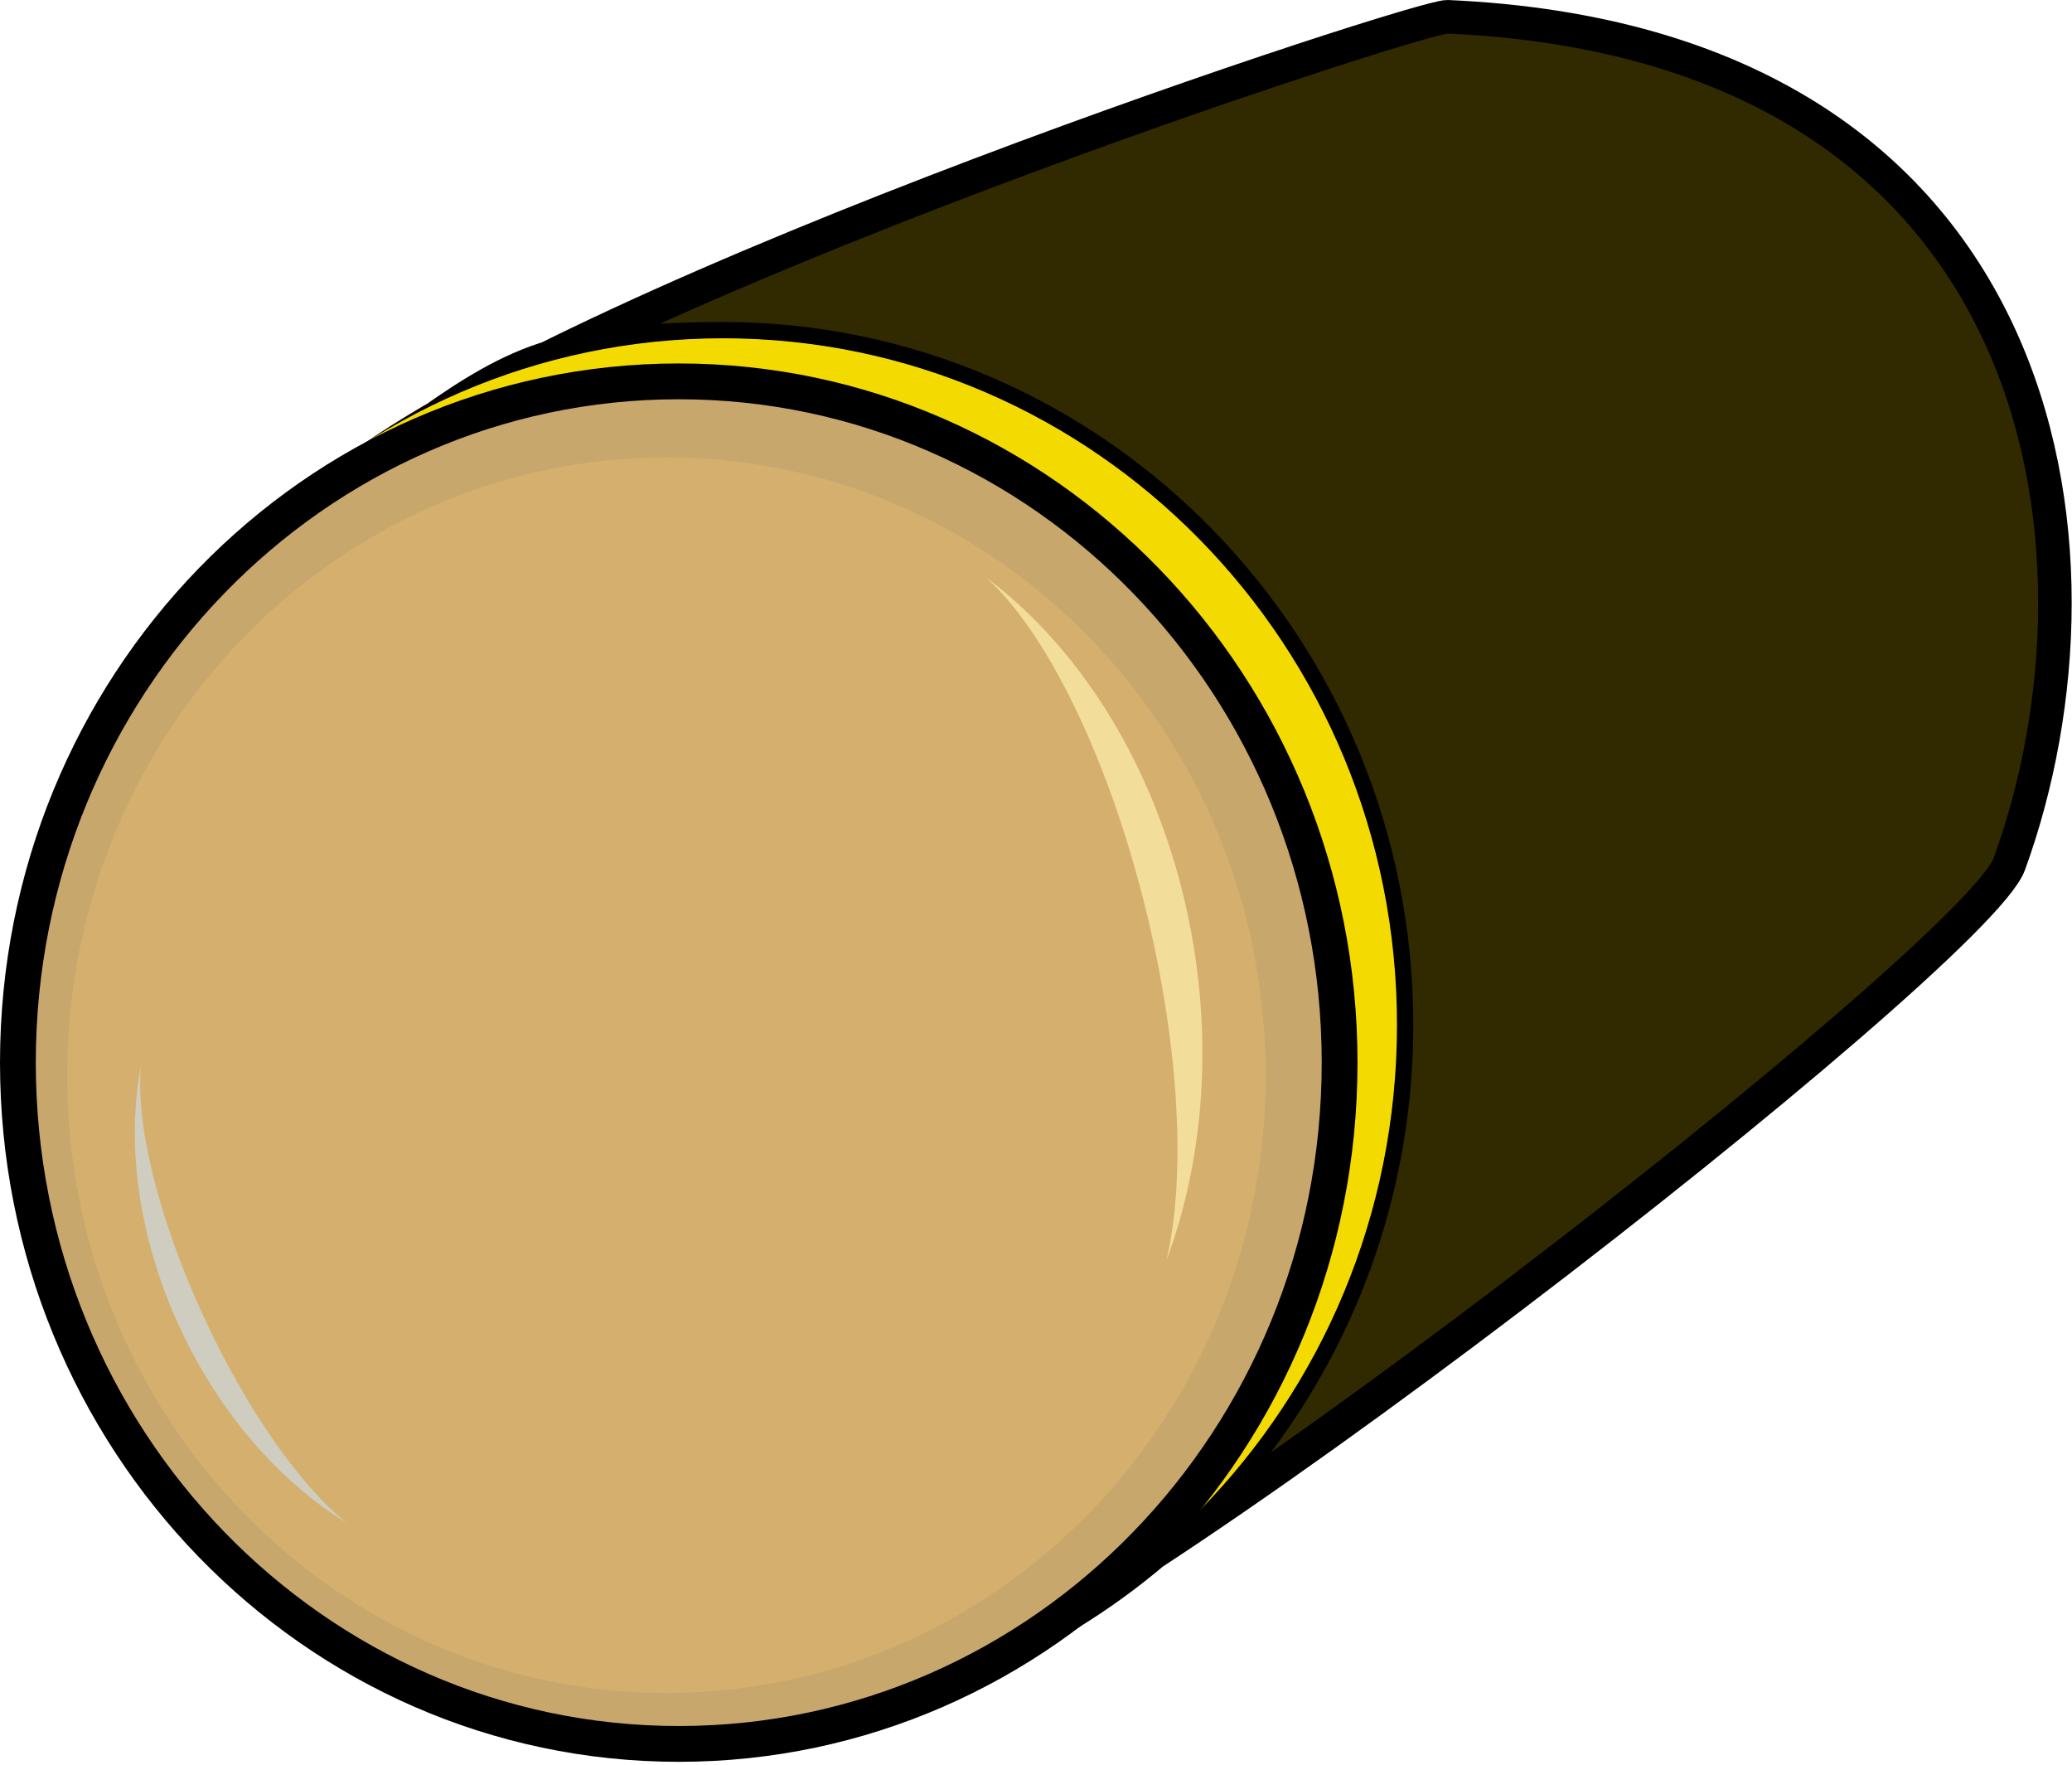
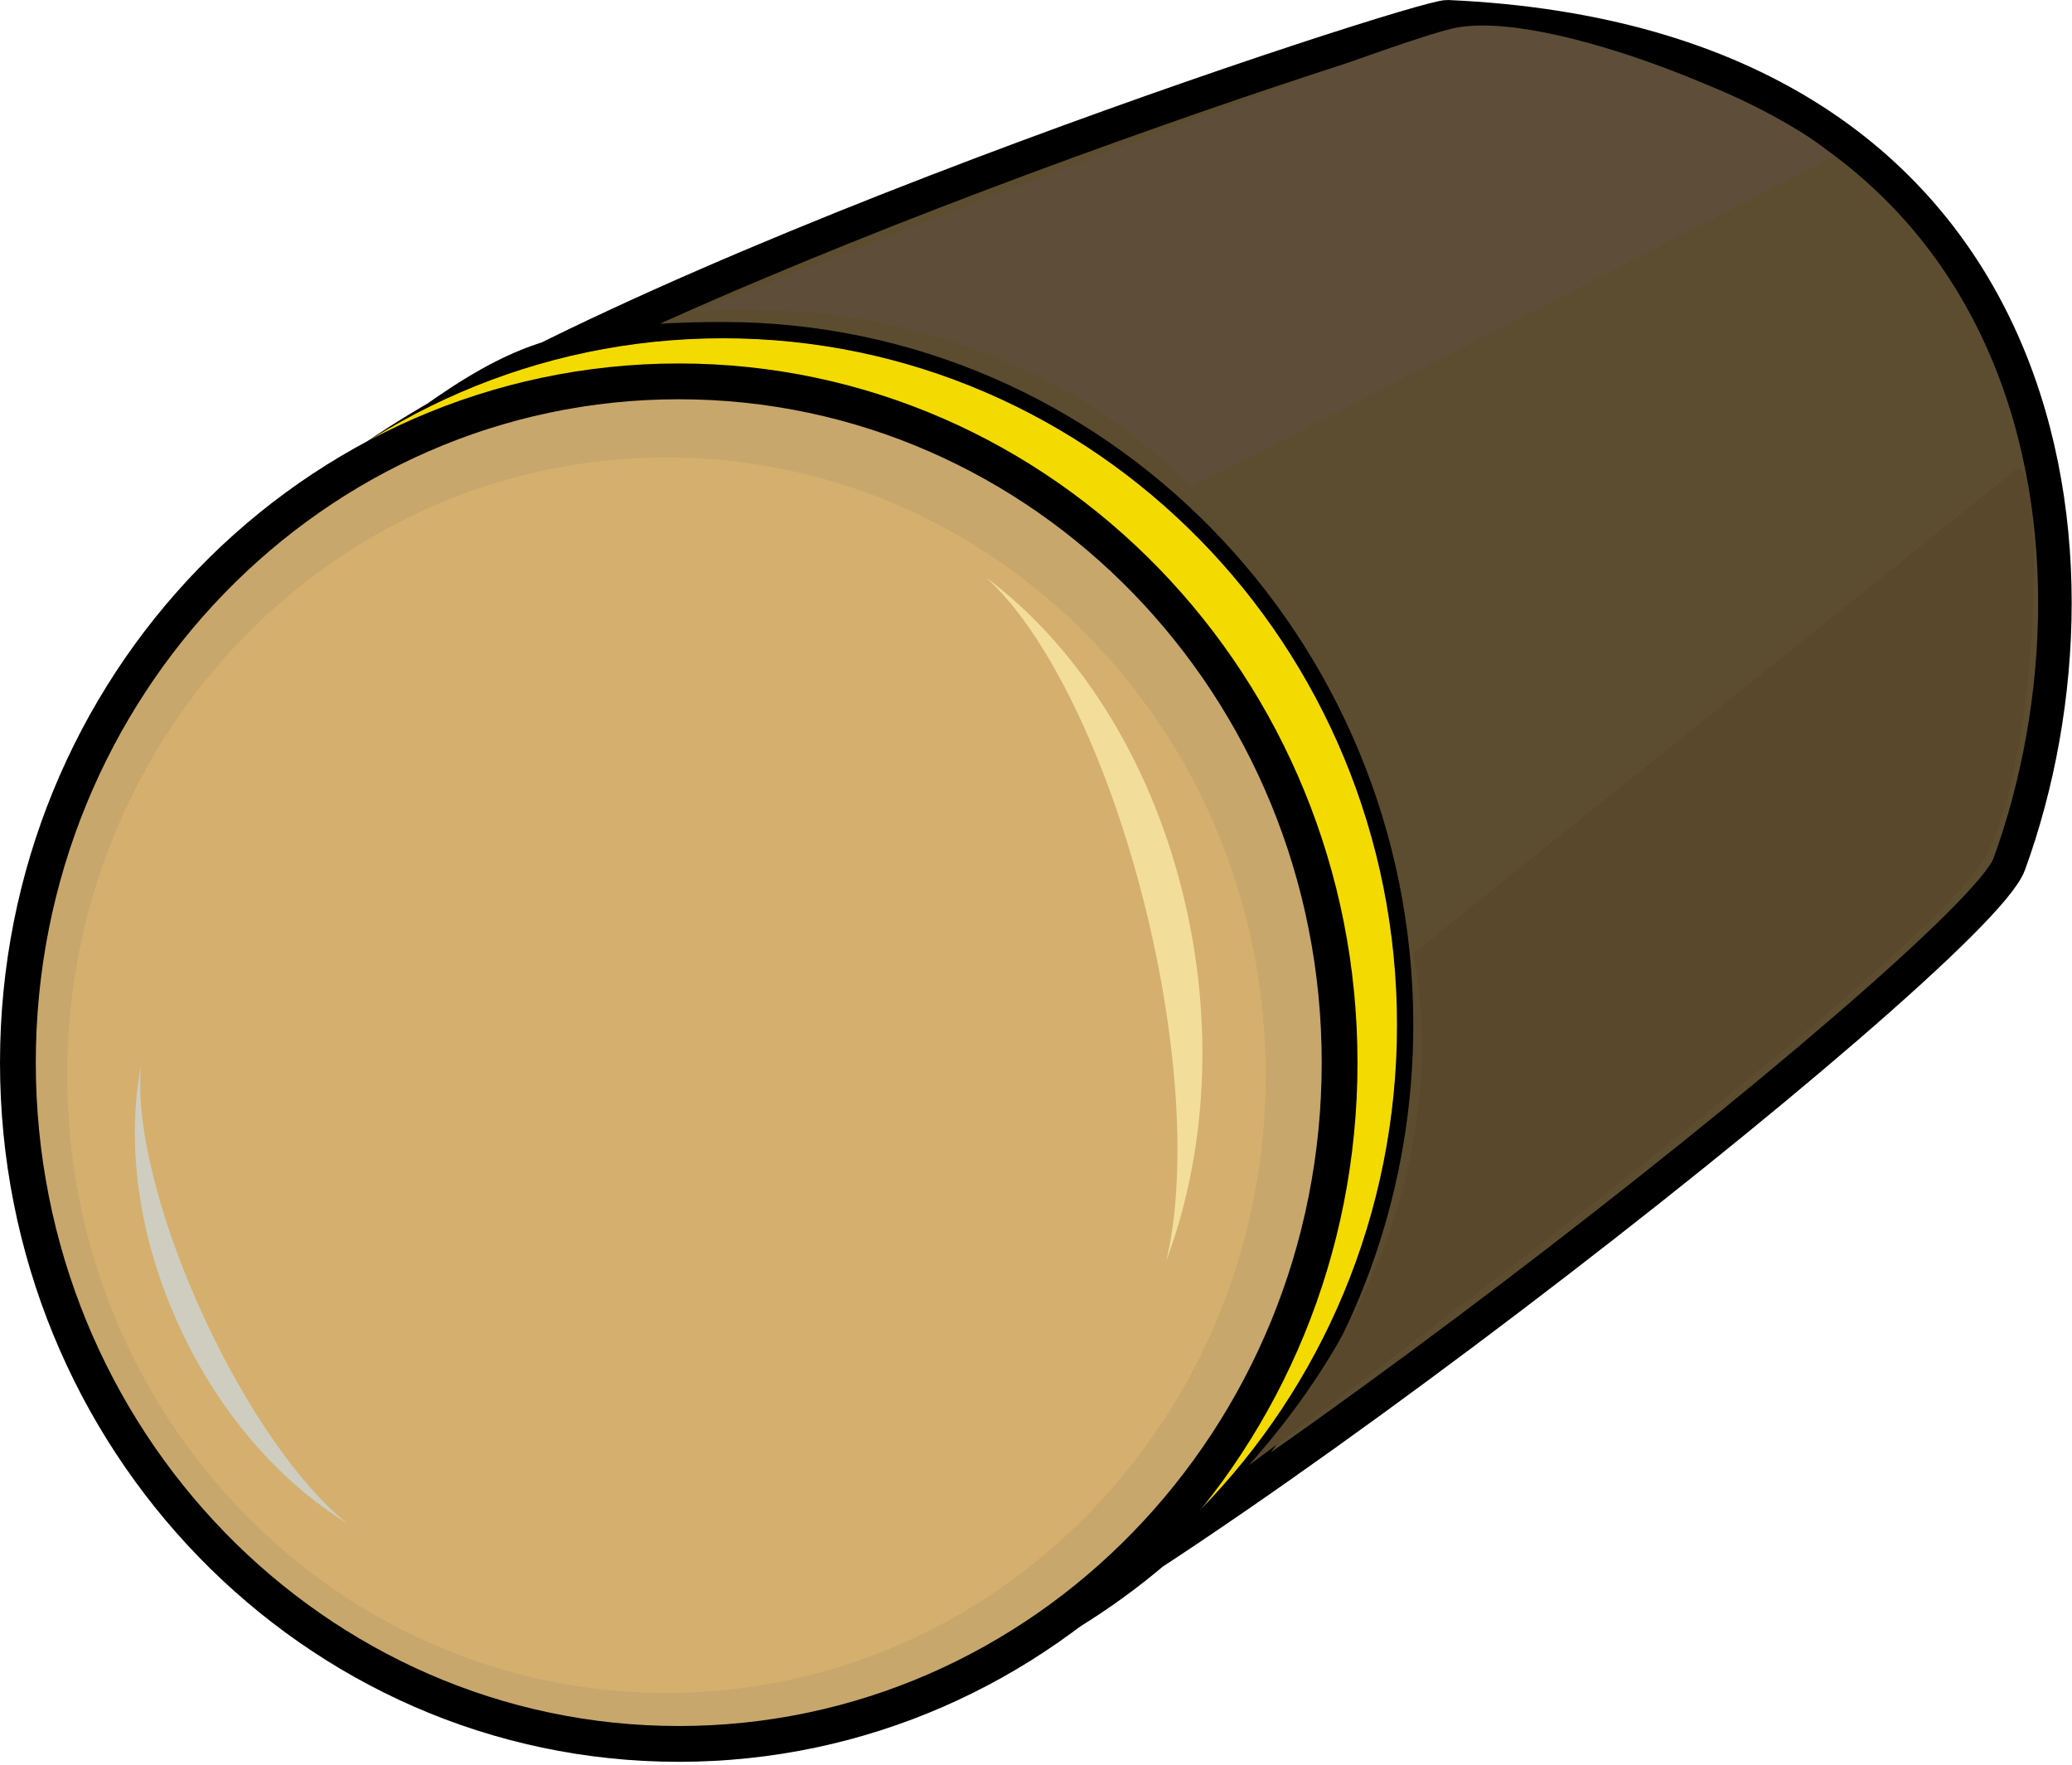
<svg xmlns="http://www.w3.org/2000/svg" width="100%" height="100%" viewBox="0 0 800 681" version="1.1" xml:space="preserve" style="fill-rule:evenodd;clip-rule:evenodd;stroke-linecap:round;stroke-linejoin:round;stroke-miterlimit:1.5;">
  <g>
-     <path d="M349.791,650.576c68.844,-13.184 412.956,-281.313 425.966,-316.996c44.212,-121.262 16.953,-316.723 -216.874,-327.103c-10.51,-0.467 -329.967,103.652 -425.403,177.915c17.188,-6.71 46.359,-37.146 79.791,-46.695c22.704,-6.485 52.654,-6.938 65.894,-6.938c143.516,-0 260.034,118.68 260.034,264.86c-0,121.256 -80.172,223.591 -189.408,254.957Z" style="fill:#312a00;stroke:#000;stroke-width:12.95px;" />
-     <ellipse cx="279.165" cy="395.619" rx="260.034" ry="264.86" style="fill:#f3b700;" />
-     <ellipse cx="279.165" cy="395.619" rx="260.206" ry="265.035" style="fill:#f3da01;" />
-     <ellipse cx="262.067" cy="410.172" rx="255.156" ry="262.968" style="fill:#c8a76d;stroke:#000;stroke-width:13.82px;" />
-     <ellipse cx="257.318" cy="415.022" rx="231.37" ry="238.453" style="fill:#d5af6d;" />
-     <path d="M380.728,222.923c34.522,25.799 62.61,68.393 75.797,121.255c12.586,50.455 9.293,101.033 -6.231,142.52c7.656,-31.773 5.306,-82.713 -8.279,-137.171c-14.651,-58.734 -38.538,-106.198 -61.287,-126.604Z" style="fill:#f2dd9b;" />
-     <path d="M54.513,410.996c-5.868,30.056 -1.345,66.37 14.923,101.464c15.527,33.495 38.911,59.75 64.398,75.383c-17.438,-13.921 -38.205,-42.972 -54.964,-79.125c-18.074,-38.992 -26.758,-76.047 -24.357,-97.722Z" style="fill:#cecdc0;" />
+     <g>
+       <path d="M349.791,650.576c68.844,-13.184 412.956,-281.313 425.966,-316.996c44.212,-121.262 16.953,-316.723 -216.874,-327.103c-10.51,-0.467 -329.967,103.652 -425.403,177.915c17.188,-6.71 46.359,-37.146 79.791,-46.695c22.704,-6.485 52.654,-6.938 65.894,-6.938c143.516,-0 260.034,118.68 260.034,264.86c-0,121.256 -80.172,223.591 -189.408,254.957Z" style="fill:#5c4d31;stroke:#000;stroke-width:12.95px;" />
+       <ellipse cx="279.165" cy="395.619" rx="260.034" ry="264.86" style="fill:#f3b700;" />
+       <ellipse cx="279.165" cy="395.619" rx="260.206" ry="265.035" style="fill:#f3da01;" />
+       <ellipse cx="262.067" cy="410.172" rx="255.156" ry="262.968" style="fill:#c8a76d;stroke:#000;stroke-width:13.82px;" />
+       <ellipse cx="257.318" cy="415.022" rx="231.37" ry="238.453" style="fill:#d5af6d;" />
+       <path d="M380.728,222.923c34.522,25.799 62.61,68.393 75.797,121.255c12.586,50.455 9.293,101.033 -6.231,142.52c7.656,-31.773 5.306,-82.713 -8.279,-137.171c-14.651,-58.734 -38.538,-106.198 -61.287,-126.604Z" style="fill:#f2dd9b;" />
+       <path d="M54.513,410.996c-5.868,30.056 -1.345,66.37 14.923,101.464c15.527,33.495 38.911,59.75 64.398,75.383c-17.438,-13.921 -38.205,-42.972 -54.964,-79.125c-18.074,-38.992 -26.758,-76.047 -24.357,-97.722Z" style="fill:#cecdc0;" />
+     </g>
+     <path d="M269.093,119.952c0,0 254.696,-99.997 291.261,-108.858c36.565,-8.86 131.13,31.645 147.521,49.366l-248.391,127.845c0,-0 -63.043,-75.948 -190.391,-68.353Z" style="fill:#5e4e39;" />
+     <path d="M545.534,368.111c-0,0 25.775,97.797 -63.448,197.55c-0,0 265.688,-195.594 285.515,-236.668c19.828,-41.075 21.81,-142.784 11.897,-148.652l-233.964,187.77Z" style="fill:#5a482d;" />
  </g>
</svg>
